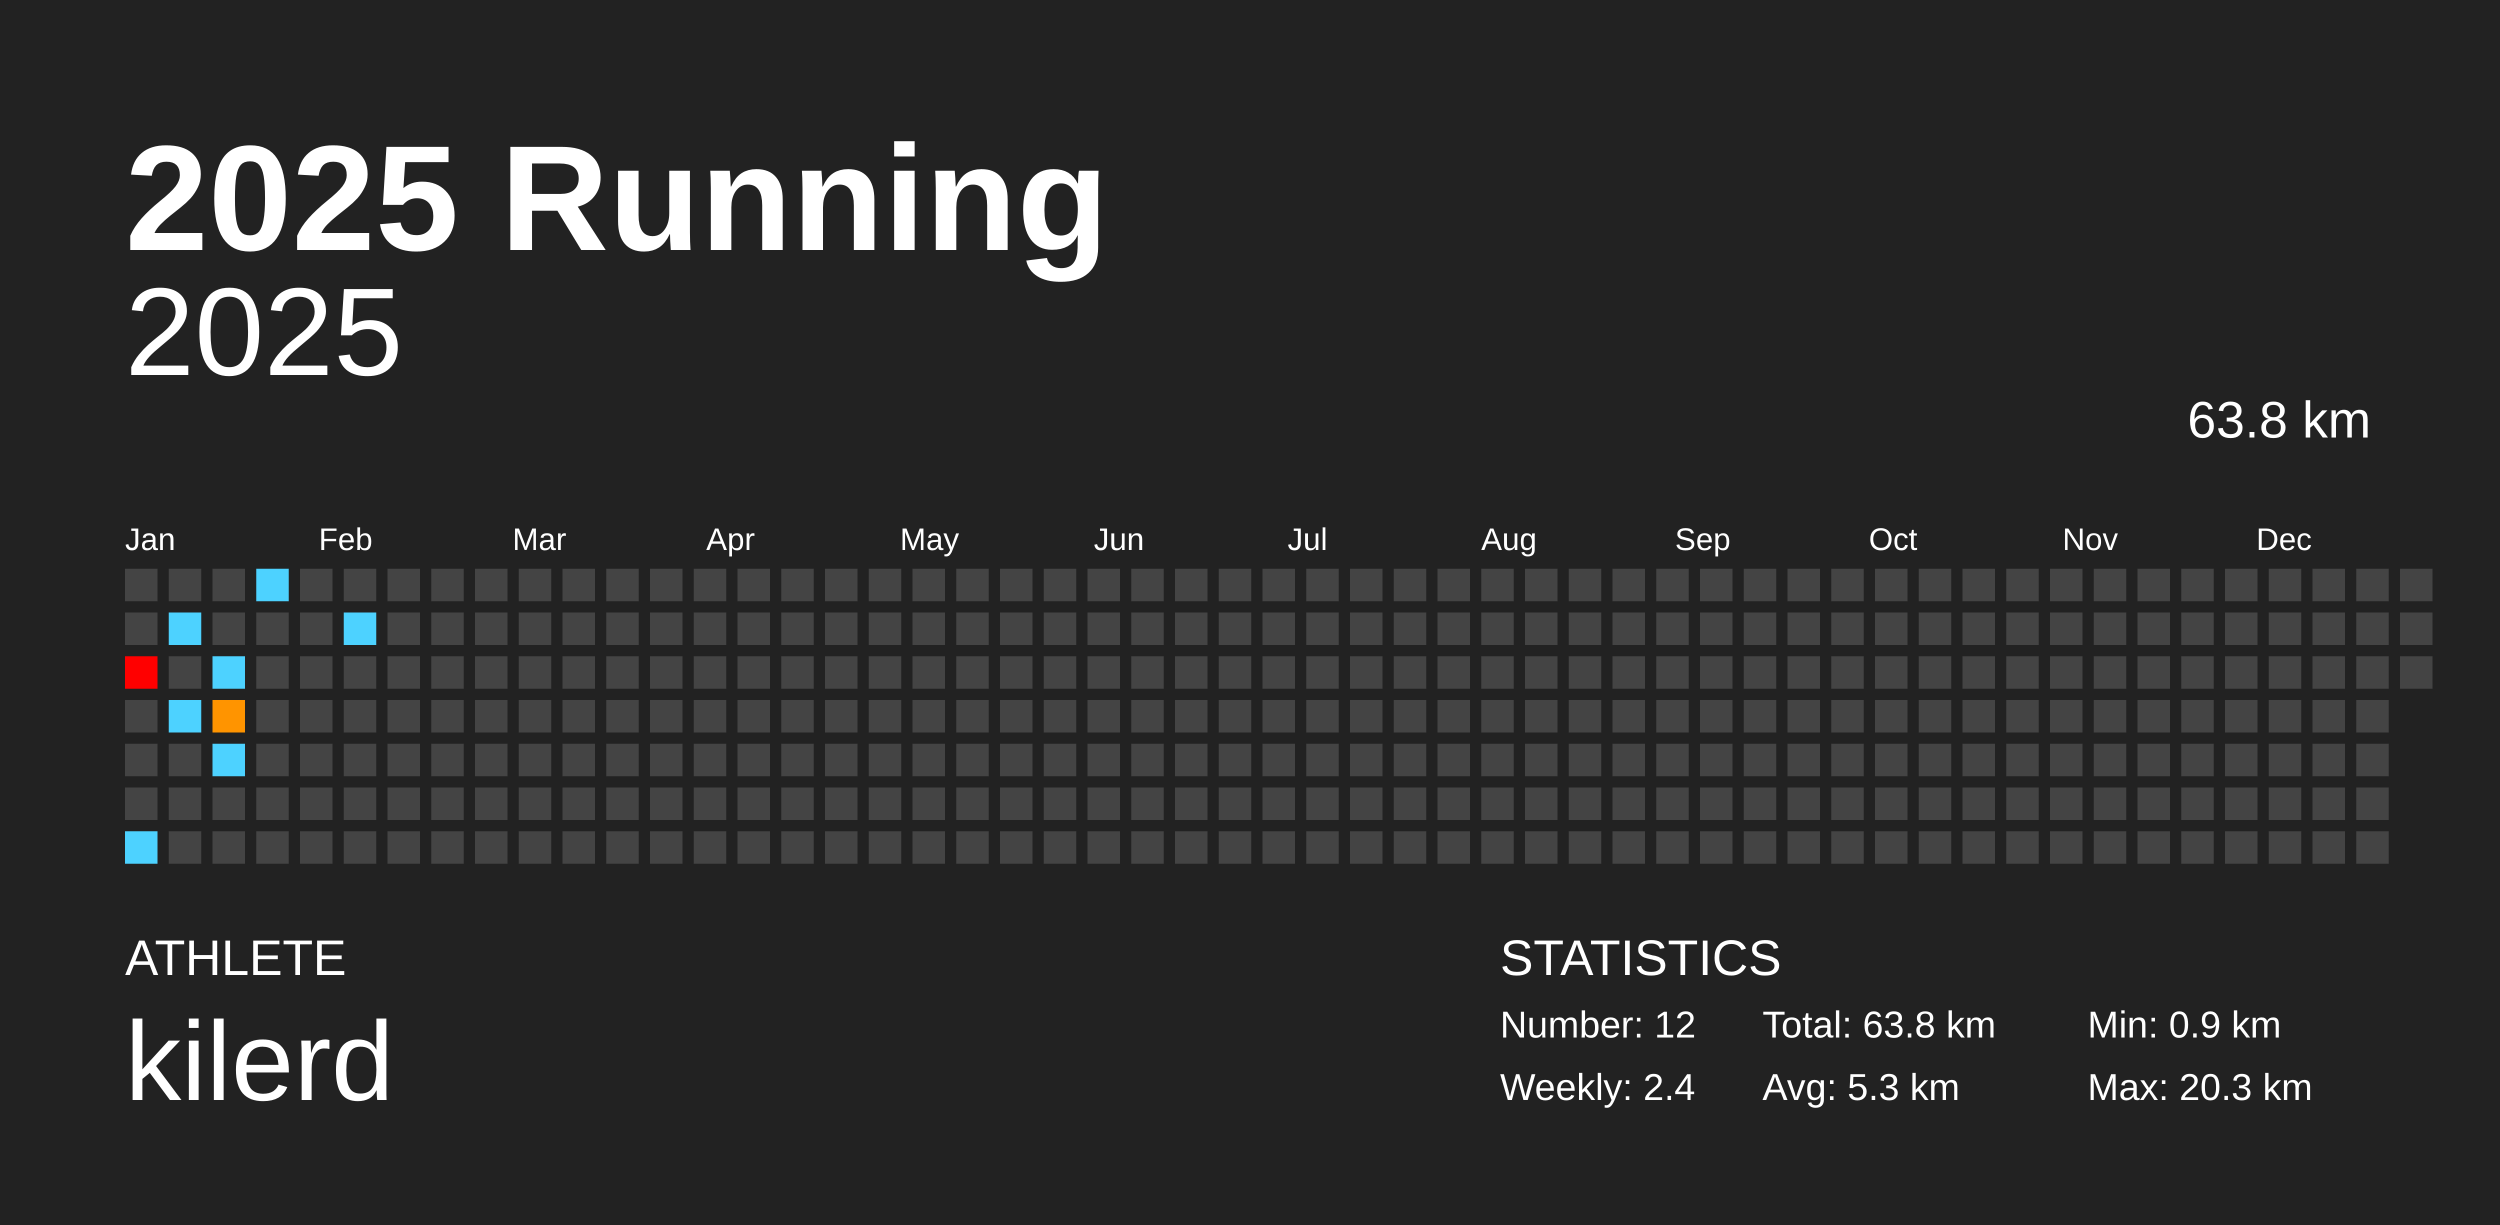
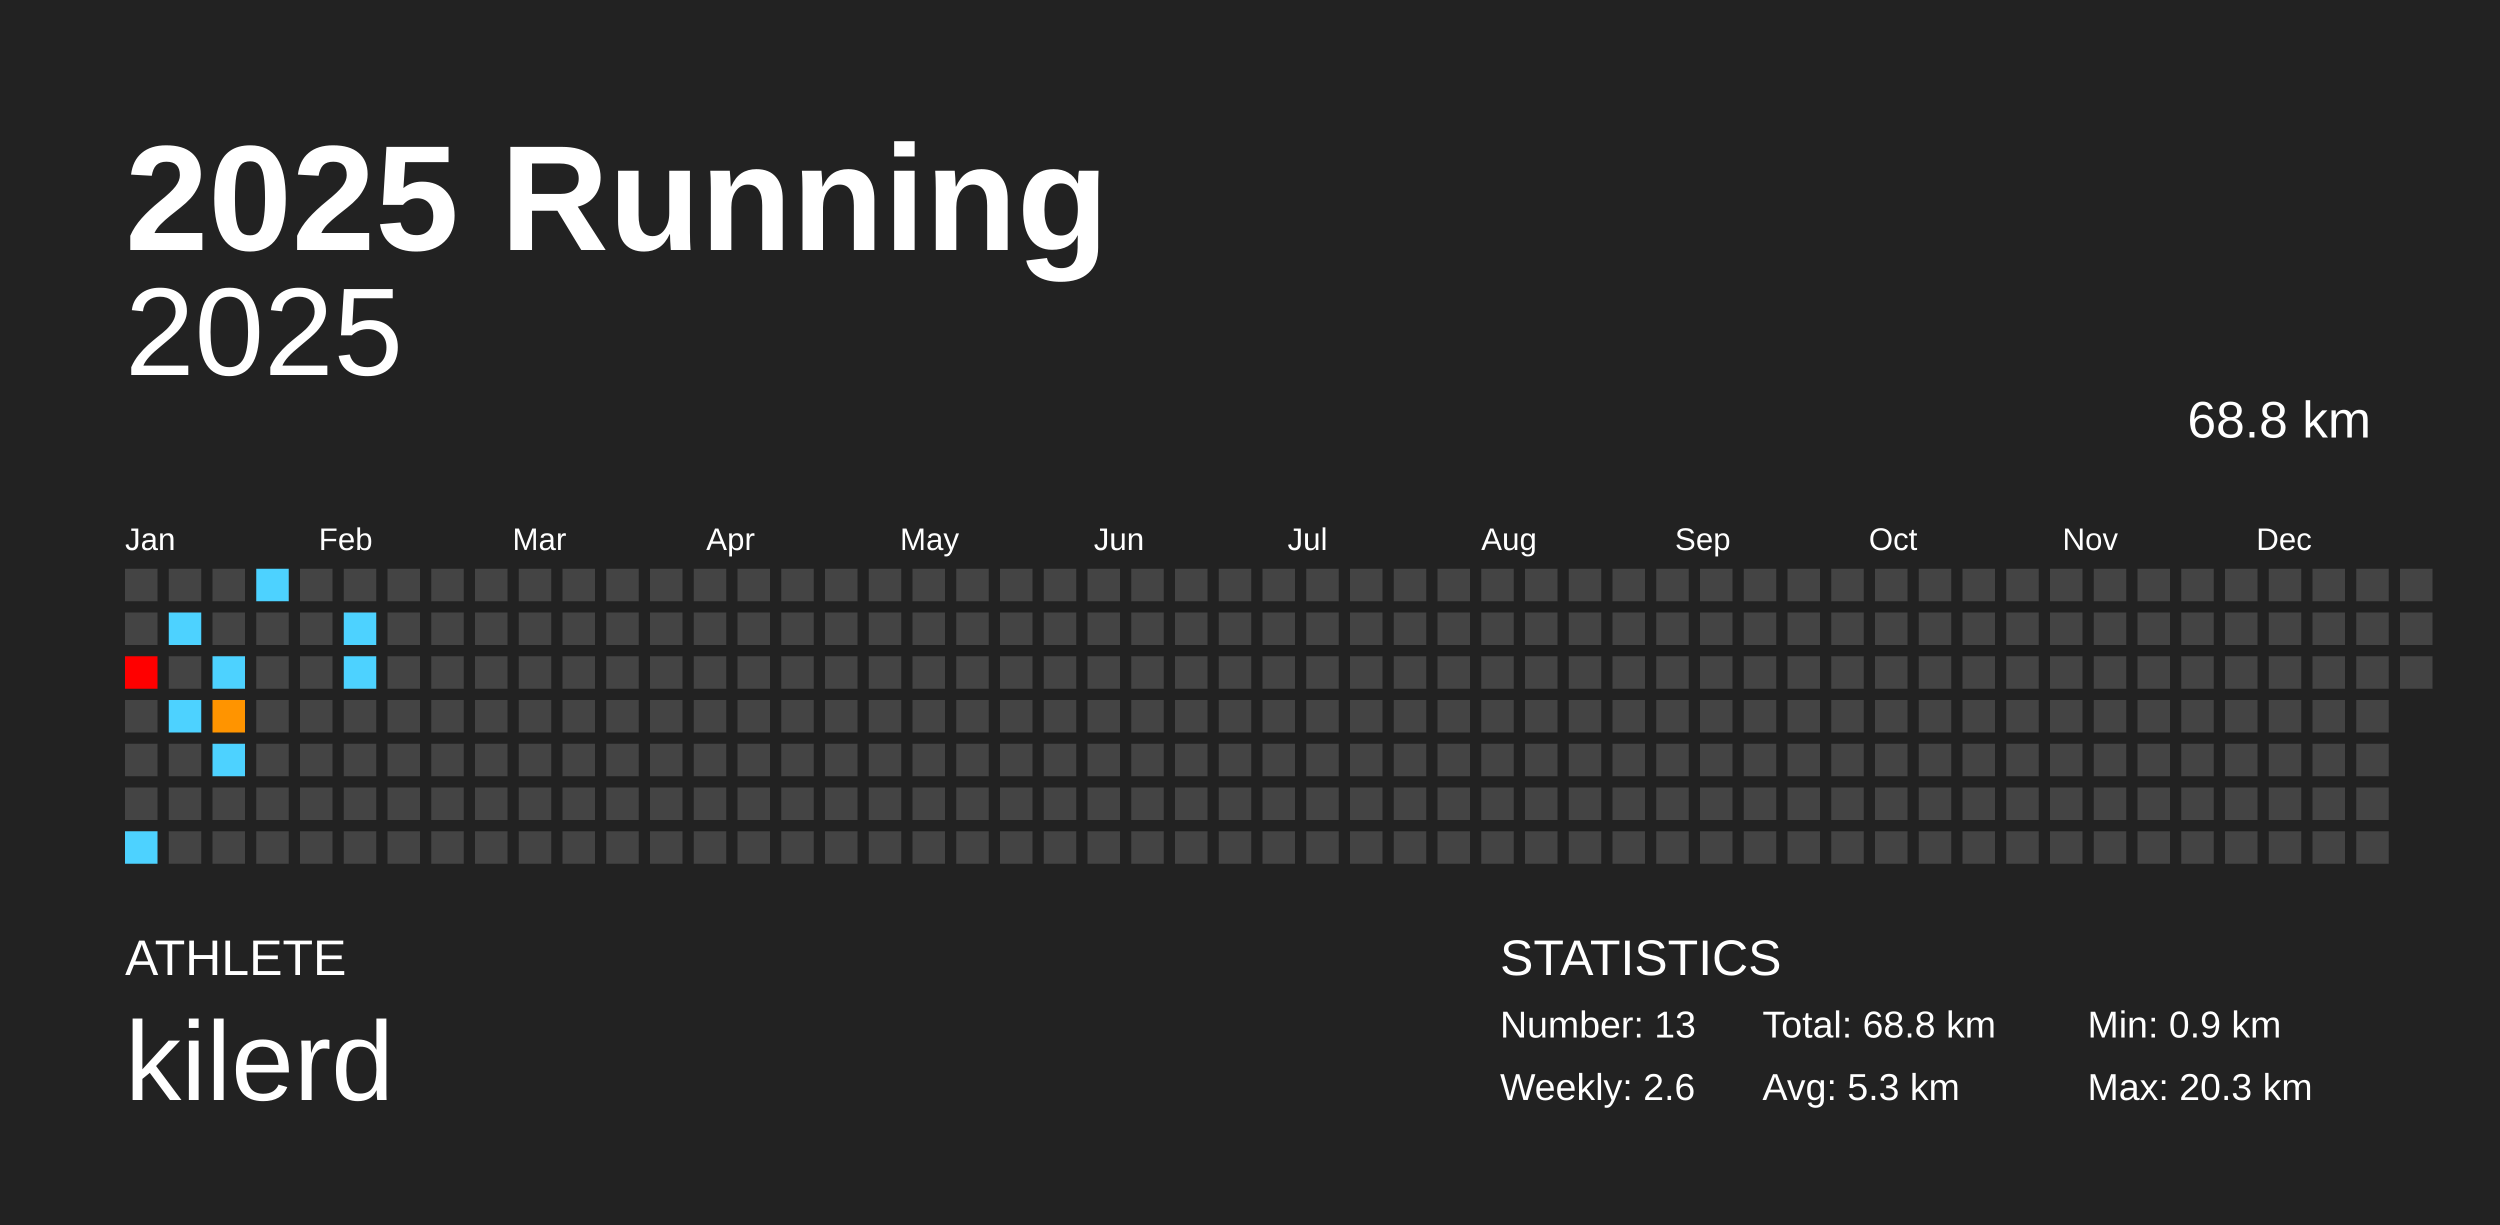
<svg xmlns="http://www.w3.org/2000/svg" baseProfile="full" height="98mm" version="1.1" viewBox="0,0,200,98" width="200mm">
  <defs />
  <rect fill="#222222" height="98" width="200" x="0" y="0" />
  <text fill="#FFFFFF" style="font-size:12px; font-family:Arial; font-weight:bold;" x="10" y="20">2025 Running</text>
  <text fill="#FFFFFF" style="font-size:4px; font-family:Arial" x="10" y="78">ATHLETE</text>
  <text fill="#FFFFFF" style="font-size:9px; font-family:Arial" x="10" y="88">kilerd</text>
  <text fill="#FFFFFF" style="font-size:4px; font-family:Arial" x="120" y="78">STATISTICS</text>
-   <text fill="#FFFFFF" style="font-size:3px; font-family:Arial" x="120" y="83">Number: 12</text>
-   <text fill="#FFFFFF" style="font-size:3px; font-family:Arial" x="120" y="88">Weekly: 2.4</text>
-   <text fill="#FFFFFF" style="font-size:3px; font-family:Arial" x="141" y="83">Total: 63.8 km</text>
+   <text fill="#FFFFFF" style="font-size:3px; font-family:Arial" x="120" y="83">Number: 13</text>
+   <text fill="#FFFFFF" style="font-size:3px; font-family:Arial" x="120" y="88">Weekly: 2.6</text>
+   <text fill="#FFFFFF" style="font-size:3px; font-family:Arial" x="141" y="83">Total: 68.8 km</text>
  <text fill="#FFFFFF" style="font-size:3px; font-family:Arial" x="141" y="88">Avg: 5.3 km</text>
  <text fill="#FFFFFF" style="font-size:3px; font-family:Arial" x="167" y="83">Min: 0.9 km</text>
  <text fill="#FFFFFF" style="font-size:3px; font-family:Arial" x="167" y="88">Max: 20.3 km</text>
  <text alignment-baseline="hanging" fill="#FFFFFF" style="font-size:10.0px; font-family:Arial;" x="10" y="30">2025</text>
-   <text alignment-baseline="hanging" fill="#FFFFFF" style="font-size:4.125px; font-family:Arial;" x="175" y="35">63.8 km</text>
+   <text alignment-baseline="hanging" fill="#FFFFFF" style="font-size:4.125px; font-family:Arial;" x="175" y="35">68.8 km</text>
  <text fill="#FFFFFF" style="font-size:2.5px; font-family:Arial" x="10.0" y="44">Jan</text>
  <text fill="#FFFFFF" style="font-size:2.5px; font-family:Arial" x="25.5" y="44">Feb</text>
  <text fill="#FFFFFF" style="font-size:2.5px; font-family:Arial" x="41.0" y="44">Mar</text>
  <text fill="#FFFFFF" style="font-size:2.5px; font-family:Arial" x="56.5" y="44">Apr</text>
  <text fill="#FFFFFF" style="font-size:2.5px; font-family:Arial" x="72.0" y="44">May</text>
  <text fill="#FFFFFF" style="font-size:2.5px; font-family:Arial" x="87.5" y="44">Jun</text>
  <text fill="#FFFFFF" style="font-size:2.5px; font-family:Arial" x="103.0" y="44">Jul</text>
  <text fill="#FFFFFF" style="font-size:2.5px; font-family:Arial" x="118.5" y="44">Aug</text>
  <text fill="#FFFFFF" style="font-size:2.5px; font-family:Arial" x="134.0" y="44">Sep</text>
  <text fill="#FFFFFF" style="font-size:2.5px; font-family:Arial" x="149.5" y="44">Oct</text>
  <text fill="#FFFFFF" style="font-size:2.5px; font-family:Arial" x="165.0" y="44">Nov</text>
  <text fill="#FFFFFF" style="font-size:2.5px; font-family:Arial" x="180.5" y="44">Dec</text>
  <rect fill="#444444" height="2.6" width="2.6" x="10.0" y="45.5" />
  <rect fill="#444444" height="2.6" width="2.6" x="10.0" y="49.0" />
  <rect fill="red" height="2.6" width="2.6" x="10.0" y="52.5" />
  <rect fill="#444444" height="2.6" width="2.6" x="10.0" y="56.0" />
  <rect fill="#444444" height="2.6" width="2.6" x="10.0" y="59.5" />
  <rect fill="#444444" height="2.6" width="2.6" x="10.0" y="63.0" />
  <rect fill="#4dd2ff" height="2.6" width="2.6" x="10.0" y="66.5" />
  <rect fill="#444444" height="2.6" width="2.6" x="13.5" y="45.5" />
  <rect fill="#4dd2ff" height="2.6" width="2.6" x="13.5" y="49.0" />
  <rect fill="#444444" height="2.6" width="2.6" x="13.5" y="52.5" />
  <rect fill="#4dd2ff" height="2.6" width="2.6" x="13.5" y="56.0" />
  <rect fill="#444444" height="2.6" width="2.6" x="13.5" y="59.5" />
  <rect fill="#444444" height="2.6" width="2.6" x="13.5" y="63.0" />
  <rect fill="#444444" height="2.6" width="2.6" x="13.5" y="66.5" />
  <rect fill="#444444" height="2.6" width="2.6" x="17.0" y="45.5" />
  <rect fill="#444444" height="2.6" width="2.6" x="17.0" y="49.0" />
  <rect fill="#4dd2ff" height="2.6" width="2.6" x="17.0" y="52.5" />
  <rect fill="#ff9400" height="2.6" width="2.6" x="17.0" y="56.0" />
  <rect fill="#4dd2ff" height="2.6" width="2.6" x="17.0" y="59.5" />
  <rect fill="#444444" height="2.6" width="2.6" x="17.0" y="63.0" />
  <rect fill="#444444" height="2.6" width="2.6" x="17.0" y="66.5" />
  <rect fill="#4dd2ff" height="2.6" width="2.6" x="20.5" y="45.5" />
  <rect fill="#444444" height="2.6" width="2.6" x="20.5" y="49.0" />
  <rect fill="#444444" height="2.6" width="2.6" x="20.5" y="52.5" />
  <rect fill="#444444" height="2.6" width="2.6" x="20.5" y="56.0" />
  <rect fill="#444444" height="2.6" width="2.6" x="20.5" y="59.5" />
  <rect fill="#444444" height="2.6" width="2.6" x="20.5" y="63.0" />
  <rect fill="#444444" height="2.6" width="2.6" x="20.5" y="66.5" />
  <rect fill="#444444" height="2.6" width="2.6" x="24.0" y="45.5" />
  <rect fill="#444444" height="2.6" width="2.6" x="24.0" y="49.0" />
  <rect fill="#444444" height="2.6" width="2.6" x="24.0" y="52.5" />
  <rect fill="#444444" height="2.6" width="2.6" x="24.0" y="56.0" />
  <rect fill="#444444" height="2.6" width="2.6" x="24.0" y="59.5" />
  <rect fill="#444444" height="2.6" width="2.6" x="24.0" y="63.0" />
  <rect fill="#444444" height="2.6" width="2.6" x="24.0" y="66.5" />
  <rect fill="#444444" height="2.6" width="2.6" x="27.5" y="45.5" />
  <rect fill="#4dd2ff" height="2.6" width="2.6" x="27.5" y="49.0" />
-   <rect fill="#444444" height="2.6" width="2.6" x="27.5" y="52.5" />
+   <rect fill="#4dd2ff" height="2.6" width="2.6" x="27.5" y="52.5" />
  <rect fill="#444444" height="2.6" width="2.6" x="27.5" y="56.0" />
  <rect fill="#444444" height="2.6" width="2.6" x="27.5" y="59.5" />
  <rect fill="#444444" height="2.6" width="2.6" x="27.5" y="63.0" />
  <rect fill="#444444" height="2.6" width="2.6" x="27.5" y="66.5" />
  <rect fill="#444444" height="2.6" width="2.6" x="31.0" y="45.5" />
  <rect fill="#444444" height="2.6" width="2.6" x="31.0" y="49.0" />
  <rect fill="#444444" height="2.6" width="2.6" x="31.0" y="52.5" />
  <rect fill="#444444" height="2.6" width="2.6" x="31.0" y="56.0" />
  <rect fill="#444444" height="2.6" width="2.6" x="31.0" y="59.5" />
  <rect fill="#444444" height="2.6" width="2.6" x="31.0" y="63.0" />
  <rect fill="#444444" height="2.6" width="2.6" x="31.0" y="66.5" />
  <rect fill="#444444" height="2.6" width="2.6" x="34.5" y="45.5" />
  <rect fill="#444444" height="2.6" width="2.6" x="34.5" y="49.0" />
  <rect fill="#444444" height="2.6" width="2.6" x="34.5" y="52.5" />
  <rect fill="#444444" height="2.6" width="2.6" x="34.5" y="56.0" />
  <rect fill="#444444" height="2.6" width="2.6" x="34.5" y="59.5" />
  <rect fill="#444444" height="2.6" width="2.6" x="34.5" y="63.0" />
  <rect fill="#444444" height="2.6" width="2.6" x="34.5" y="66.5" />
  <rect fill="#444444" height="2.6" width="2.6" x="38.0" y="45.5" />
  <rect fill="#444444" height="2.6" width="2.6" x="38.0" y="49.0" />
  <rect fill="#444444" height="2.6" width="2.6" x="38.0" y="52.5" />
  <rect fill="#444444" height="2.6" width="2.6" x="38.0" y="56.0" />
  <rect fill="#444444" height="2.6" width="2.6" x="38.0" y="59.5" />
  <rect fill="#444444" height="2.6" width="2.6" x="38.0" y="63.0" />
  <rect fill="#444444" height="2.6" width="2.6" x="38.0" y="66.5" />
  <rect fill="#444444" height="2.6" width="2.6" x="41.5" y="45.5" />
  <rect fill="#444444" height="2.6" width="2.6" x="41.5" y="49.0" />
  <rect fill="#444444" height="2.6" width="2.6" x="41.5" y="52.5" />
  <rect fill="#444444" height="2.6" width="2.6" x="41.5" y="56.0" />
  <rect fill="#444444" height="2.6" width="2.6" x="41.5" y="59.5" />
  <rect fill="#444444" height="2.6" width="2.6" x="41.5" y="63.0" />
  <rect fill="#444444" height="2.6" width="2.6" x="41.5" y="66.5" />
  <rect fill="#444444" height="2.6" width="2.6" x="45.0" y="45.5" />
  <rect fill="#444444" height="2.6" width="2.6" x="45.0" y="49.0" />
  <rect fill="#444444" height="2.6" width="2.6" x="45.0" y="52.5" />
  <rect fill="#444444" height="2.6" width="2.6" x="45.0" y="56.0" />
  <rect fill="#444444" height="2.6" width="2.6" x="45.0" y="59.5" />
  <rect fill="#444444" height="2.6" width="2.6" x="45.0" y="63.0" />
  <rect fill="#444444" height="2.6" width="2.6" x="45.0" y="66.5" />
  <rect fill="#444444" height="2.6" width="2.6" x="48.5" y="45.5" />
  <rect fill="#444444" height="2.6" width="2.6" x="48.5" y="49.0" />
  <rect fill="#444444" height="2.6" width="2.6" x="48.5" y="52.5" />
  <rect fill="#444444" height="2.6" width="2.6" x="48.5" y="56.0" />
  <rect fill="#444444" height="2.6" width="2.6" x="48.5" y="59.5" />
  <rect fill="#444444" height="2.6" width="2.6" x="48.5" y="63.0" />
  <rect fill="#444444" height="2.6" width="2.6" x="48.5" y="66.5" />
  <rect fill="#444444" height="2.6" width="2.6" x="52.0" y="45.5" />
  <rect fill="#444444" height="2.6" width="2.6" x="52.0" y="49.0" />
  <rect fill="#444444" height="2.6" width="2.6" x="52.0" y="52.5" />
  <rect fill="#444444" height="2.6" width="2.6" x="52.0" y="56.0" />
  <rect fill="#444444" height="2.6" width="2.6" x="52.0" y="59.5" />
  <rect fill="#444444" height="2.6" width="2.6" x="52.0" y="63.0" />
  <rect fill="#444444" height="2.6" width="2.6" x="52.0" y="66.5" />
  <rect fill="#444444" height="2.6" width="2.6" x="55.5" y="45.5" />
  <rect fill="#444444" height="2.6" width="2.6" x="55.5" y="49.0" />
  <rect fill="#444444" height="2.6" width="2.6" x="55.5" y="52.5" />
  <rect fill="#444444" height="2.6" width="2.6" x="55.5" y="56.0" />
  <rect fill="#444444" height="2.6" width="2.6" x="55.5" y="59.5" />
  <rect fill="#444444" height="2.6" width="2.6" x="55.5" y="63.0" />
  <rect fill="#444444" height="2.6" width="2.6" x="55.5" y="66.5" />
  <rect fill="#444444" height="2.6" width="2.6" x="59.0" y="45.5" />
  <rect fill="#444444" height="2.6" width="2.6" x="59.0" y="49.0" />
  <rect fill="#444444" height="2.6" width="2.6" x="59.0" y="52.5" />
  <rect fill="#444444" height="2.6" width="2.6" x="59.0" y="56.0" />
  <rect fill="#444444" height="2.6" width="2.6" x="59.0" y="59.5" />
  <rect fill="#444444" height="2.6" width="2.6" x="59.0" y="63.0" />
  <rect fill="#444444" height="2.6" width="2.6" x="59.0" y="66.5" />
  <rect fill="#444444" height="2.6" width="2.6" x="62.5" y="45.5" />
  <rect fill="#444444" height="2.6" width="2.6" x="62.5" y="49.0" />
  <rect fill="#444444" height="2.6" width="2.6" x="62.5" y="52.5" />
  <rect fill="#444444" height="2.6" width="2.6" x="62.5" y="56.0" />
  <rect fill="#444444" height="2.6" width="2.6" x="62.5" y="59.5" />
  <rect fill="#444444" height="2.6" width="2.6" x="62.5" y="63.0" />
  <rect fill="#444444" height="2.6" width="2.6" x="62.5" y="66.5" />
  <rect fill="#444444" height="2.6" width="2.6" x="66.0" y="45.5" />
  <rect fill="#444444" height="2.6" width="2.6" x="66.0" y="49.0" />
  <rect fill="#444444" height="2.6" width="2.6" x="66.0" y="52.5" />
  <rect fill="#444444" height="2.6" width="2.6" x="66.0" y="56.0" />
  <rect fill="#444444" height="2.6" width="2.6" x="66.0" y="59.5" />
  <rect fill="#444444" height="2.6" width="2.6" x="66.0" y="63.0" />
  <rect fill="#444444" height="2.6" width="2.6" x="66.0" y="66.5" />
  <rect fill="#444444" height="2.6" width="2.6" x="69.5" y="45.5" />
  <rect fill="#444444" height="2.6" width="2.6" x="69.5" y="49.0" />
  <rect fill="#444444" height="2.6" width="2.6" x="69.5" y="52.5" />
  <rect fill="#444444" height="2.6" width="2.6" x="69.5" y="56.0" />
  <rect fill="#444444" height="2.6" width="2.6" x="69.5" y="59.5" />
  <rect fill="#444444" height="2.6" width="2.6" x="69.5" y="63.0" />
  <rect fill="#444444" height="2.6" width="2.6" x="69.5" y="66.5" />
  <rect fill="#444444" height="2.6" width="2.6" x="73.0" y="45.5" />
  <rect fill="#444444" height="2.6" width="2.6" x="73.0" y="49.0" />
  <rect fill="#444444" height="2.6" width="2.6" x="73.0" y="52.5" />
  <rect fill="#444444" height="2.6" width="2.6" x="73.0" y="56.0" />
  <rect fill="#444444" height="2.6" width="2.6" x="73.0" y="59.5" />
  <rect fill="#444444" height="2.6" width="2.6" x="73.0" y="63.0" />
  <rect fill="#444444" height="2.6" width="2.6" x="73.0" y="66.5" />
  <rect fill="#444444" height="2.6" width="2.6" x="76.5" y="45.5" />
  <rect fill="#444444" height="2.6" width="2.6" x="76.5" y="49.0" />
  <rect fill="#444444" height="2.6" width="2.6" x="76.5" y="52.5" />
  <rect fill="#444444" height="2.6" width="2.6" x="76.5" y="56.0" />
  <rect fill="#444444" height="2.6" width="2.6" x="76.5" y="59.5" />
  <rect fill="#444444" height="2.6" width="2.6" x="76.5" y="63.0" />
  <rect fill="#444444" height="2.6" width="2.6" x="76.5" y="66.5" />
  <rect fill="#444444" height="2.6" width="2.6" x="80.0" y="45.5" />
  <rect fill="#444444" height="2.6" width="2.6" x="80.0" y="49.0" />
  <rect fill="#444444" height="2.6" width="2.6" x="80.0" y="52.5" />
  <rect fill="#444444" height="2.6" width="2.6" x="80.0" y="56.0" />
  <rect fill="#444444" height="2.6" width="2.6" x="80.0" y="59.5" />
  <rect fill="#444444" height="2.6" width="2.6" x="80.0" y="63.0" />
  <rect fill="#444444" height="2.6" width="2.6" x="80.0" y="66.5" />
  <rect fill="#444444" height="2.6" width="2.6" x="83.5" y="45.5" />
  <rect fill="#444444" height="2.6" width="2.6" x="83.5" y="49.0" />
  <rect fill="#444444" height="2.6" width="2.6" x="83.5" y="52.5" />
  <rect fill="#444444" height="2.6" width="2.6" x="83.5" y="56.0" />
  <rect fill="#444444" height="2.6" width="2.6" x="83.5" y="59.5" />
  <rect fill="#444444" height="2.6" width="2.6" x="83.5" y="63.0" />
  <rect fill="#444444" height="2.6" width="2.6" x="83.5" y="66.5" />
  <rect fill="#444444" height="2.6" width="2.6" x="87.0" y="45.5" />
  <rect fill="#444444" height="2.6" width="2.6" x="87.0" y="49.0" />
  <rect fill="#444444" height="2.6" width="2.6" x="87.0" y="52.5" />
  <rect fill="#444444" height="2.6" width="2.6" x="87.0" y="56.0" />
  <rect fill="#444444" height="2.6" width="2.6" x="87.0" y="59.5" />
  <rect fill="#444444" height="2.6" width="2.6" x="87.0" y="63.0" />
  <rect fill="#444444" height="2.6" width="2.6" x="87.0" y="66.5" />
  <rect fill="#444444" height="2.6" width="2.6" x="90.5" y="45.5" />
  <rect fill="#444444" height="2.6" width="2.6" x="90.5" y="49.0" />
  <rect fill="#444444" height="2.6" width="2.6" x="90.5" y="52.5" />
  <rect fill="#444444" height="2.6" width="2.6" x="90.5" y="56.0" />
  <rect fill="#444444" height="2.6" width="2.6" x="90.5" y="59.5" />
  <rect fill="#444444" height="2.6" width="2.6" x="90.5" y="63.0" />
  <rect fill="#444444" height="2.6" width="2.6" x="90.5" y="66.5" />
  <rect fill="#444444" height="2.6" width="2.6" x="94.0" y="45.5" />
  <rect fill="#444444" height="2.6" width="2.6" x="94.0" y="49.0" />
  <rect fill="#444444" height="2.6" width="2.6" x="94.0" y="52.5" />
  <rect fill="#444444" height="2.6" width="2.6" x="94.0" y="56.0" />
  <rect fill="#444444" height="2.6" width="2.6" x="94.0" y="59.5" />
  <rect fill="#444444" height="2.6" width="2.6" x="94.0" y="63.0" />
  <rect fill="#444444" height="2.6" width="2.6" x="94.0" y="66.5" />
  <rect fill="#444444" height="2.6" width="2.6" x="97.5" y="45.5" />
  <rect fill="#444444" height="2.6" width="2.6" x="97.5" y="49.0" />
  <rect fill="#444444" height="2.6" width="2.6" x="97.5" y="52.5" />
  <rect fill="#444444" height="2.6" width="2.6" x="97.5" y="56.0" />
  <rect fill="#444444" height="2.6" width="2.6" x="97.5" y="59.5" />
  <rect fill="#444444" height="2.6" width="2.6" x="97.5" y="63.0" />
  <rect fill="#444444" height="2.6" width="2.6" x="97.5" y="66.5" />
  <rect fill="#444444" height="2.6" width="2.6" x="101.0" y="45.5" />
  <rect fill="#444444" height="2.6" width="2.6" x="101.0" y="49.0" />
  <rect fill="#444444" height="2.6" width="2.6" x="101.0" y="52.5" />
  <rect fill="#444444" height="2.6" width="2.6" x="101.0" y="56.0" />
  <rect fill="#444444" height="2.6" width="2.6" x="101.0" y="59.5" />
  <rect fill="#444444" height="2.6" width="2.6" x="101.0" y="63.0" />
  <rect fill="#444444" height="2.6" width="2.6" x="101.0" y="66.5" />
  <rect fill="#444444" height="2.6" width="2.6" x="104.5" y="45.5" />
  <rect fill="#444444" height="2.6" width="2.6" x="104.5" y="49.0" />
  <rect fill="#444444" height="2.6" width="2.6" x="104.5" y="52.5" />
  <rect fill="#444444" height="2.6" width="2.6" x="104.5" y="56.0" />
  <rect fill="#444444" height="2.6" width="2.6" x="104.5" y="59.5" />
  <rect fill="#444444" height="2.6" width="2.6" x="104.5" y="63.0" />
  <rect fill="#444444" height="2.6" width="2.6" x="104.5" y="66.5" />
  <rect fill="#444444" height="2.6" width="2.6" x="108.0" y="45.5" />
  <rect fill="#444444" height="2.6" width="2.6" x="108.0" y="49.0" />
  <rect fill="#444444" height="2.6" width="2.6" x="108.0" y="52.5" />
  <rect fill="#444444" height="2.6" width="2.6" x="108.0" y="56.0" />
  <rect fill="#444444" height="2.6" width="2.6" x="108.0" y="59.5" />
  <rect fill="#444444" height="2.6" width="2.6" x="108.0" y="63.0" />
  <rect fill="#444444" height="2.6" width="2.6" x="108.0" y="66.5" />
  <rect fill="#444444" height="2.6" width="2.6" x="111.5" y="45.5" />
  <rect fill="#444444" height="2.6" width="2.6" x="111.5" y="49.0" />
  <rect fill="#444444" height="2.6" width="2.6" x="111.5" y="52.5" />
  <rect fill="#444444" height="2.6" width="2.6" x="111.5" y="56.0" />
  <rect fill="#444444" height="2.6" width="2.6" x="111.5" y="59.5" />
  <rect fill="#444444" height="2.6" width="2.6" x="111.5" y="63.0" />
  <rect fill="#444444" height="2.6" width="2.6" x="111.5" y="66.5" />
  <rect fill="#444444" height="2.6" width="2.6" x="115.0" y="45.5" />
  <rect fill="#444444" height="2.6" width="2.6" x="115.0" y="49.0" />
  <rect fill="#444444" height="2.6" width="2.6" x="115.0" y="52.5" />
  <rect fill="#444444" height="2.6" width="2.6" x="115.0" y="56.0" />
  <rect fill="#444444" height="2.6" width="2.6" x="115.0" y="59.5" />
  <rect fill="#444444" height="2.6" width="2.6" x="115.0" y="63.0" />
  <rect fill="#444444" height="2.6" width="2.6" x="115.0" y="66.5" />
  <rect fill="#444444" height="2.6" width="2.6" x="118.5" y="45.5" />
  <rect fill="#444444" height="2.6" width="2.6" x="118.5" y="49.0" />
  <rect fill="#444444" height="2.6" width="2.6" x="118.5" y="52.5" />
  <rect fill="#444444" height="2.6" width="2.6" x="118.5" y="56.0" />
  <rect fill="#444444" height="2.6" width="2.6" x="118.5" y="59.5" />
  <rect fill="#444444" height="2.6" width="2.6" x="118.5" y="63.0" />
  <rect fill="#444444" height="2.6" width="2.6" x="118.5" y="66.5" />
  <rect fill="#444444" height="2.6" width="2.6" x="122.0" y="45.5" />
  <rect fill="#444444" height="2.6" width="2.6" x="122.0" y="49.0" />
  <rect fill="#444444" height="2.6" width="2.6" x="122.0" y="52.5" />
  <rect fill="#444444" height="2.6" width="2.6" x="122.0" y="56.0" />
  <rect fill="#444444" height="2.6" width="2.6" x="122.0" y="59.5" />
  <rect fill="#444444" height="2.6" width="2.6" x="122.0" y="63.0" />
  <rect fill="#444444" height="2.6" width="2.6" x="122.0" y="66.5" />
  <rect fill="#444444" height="2.6" width="2.6" x="125.5" y="45.5" />
  <rect fill="#444444" height="2.6" width="2.6" x="125.5" y="49.0" />
  <rect fill="#444444" height="2.6" width="2.6" x="125.5" y="52.5" />
  <rect fill="#444444" height="2.6" width="2.6" x="125.5" y="56.0" />
  <rect fill="#444444" height="2.6" width="2.6" x="125.5" y="59.5" />
  <rect fill="#444444" height="2.6" width="2.6" x="125.5" y="63.0" />
  <rect fill="#444444" height="2.6" width="2.6" x="125.5" y="66.5" />
  <rect fill="#444444" height="2.6" width="2.6" x="129.0" y="45.5" />
  <rect fill="#444444" height="2.6" width="2.6" x="129.0" y="49.0" />
  <rect fill="#444444" height="2.6" width="2.6" x="129.0" y="52.5" />
  <rect fill="#444444" height="2.6" width="2.6" x="129.0" y="56.0" />
  <rect fill="#444444" height="2.6" width="2.6" x="129.0" y="59.5" />
  <rect fill="#444444" height="2.6" width="2.6" x="129.0" y="63.0" />
  <rect fill="#444444" height="2.6" width="2.6" x="129.0" y="66.5" />
  <rect fill="#444444" height="2.6" width="2.6" x="132.5" y="45.5" />
  <rect fill="#444444" height="2.6" width="2.6" x="132.5" y="49.0" />
  <rect fill="#444444" height="2.6" width="2.6" x="132.5" y="52.5" />
  <rect fill="#444444" height="2.6" width="2.6" x="132.5" y="56.0" />
  <rect fill="#444444" height="2.6" width="2.6" x="132.5" y="59.5" />
  <rect fill="#444444" height="2.6" width="2.6" x="132.5" y="63.0" />
  <rect fill="#444444" height="2.6" width="2.6" x="132.5" y="66.5" />
  <rect fill="#444444" height="2.6" width="2.6" x="136.0" y="45.5" />
  <rect fill="#444444" height="2.6" width="2.6" x="136.0" y="49.0" />
  <rect fill="#444444" height="2.6" width="2.6" x="136.0" y="52.5" />
  <rect fill="#444444" height="2.6" width="2.6" x="136.0" y="56.0" />
  <rect fill="#444444" height="2.6" width="2.6" x="136.0" y="59.5" />
  <rect fill="#444444" height="2.6" width="2.6" x="136.0" y="63.0" />
  <rect fill="#444444" height="2.6" width="2.6" x="136.0" y="66.5" />
  <rect fill="#444444" height="2.6" width="2.6" x="139.5" y="45.5" />
  <rect fill="#444444" height="2.6" width="2.6" x="139.5" y="49.0" />
  <rect fill="#444444" height="2.6" width="2.6" x="139.5" y="52.5" />
  <rect fill="#444444" height="2.6" width="2.6" x="139.5" y="56.0" />
  <rect fill="#444444" height="2.6" width="2.6" x="139.5" y="59.5" />
  <rect fill="#444444" height="2.6" width="2.6" x="139.5" y="63.0" />
  <rect fill="#444444" height="2.6" width="2.6" x="139.5" y="66.5" />
  <rect fill="#444444" height="2.6" width="2.6" x="143.0" y="45.5" />
  <rect fill="#444444" height="2.6" width="2.6" x="143.0" y="49.0" />
  <rect fill="#444444" height="2.6" width="2.6" x="143.0" y="52.5" />
  <rect fill="#444444" height="2.6" width="2.6" x="143.0" y="56.0" />
  <rect fill="#444444" height="2.6" width="2.6" x="143.0" y="59.5" />
  <rect fill="#444444" height="2.6" width="2.6" x="143.0" y="63.0" />
  <rect fill="#444444" height="2.6" width="2.6" x="143.0" y="66.5" />
  <rect fill="#444444" height="2.6" width="2.6" x="146.5" y="45.5" />
  <rect fill="#444444" height="2.6" width="2.6" x="146.5" y="49.0" />
  <rect fill="#444444" height="2.6" width="2.6" x="146.5" y="52.5" />
  <rect fill="#444444" height="2.6" width="2.6" x="146.5" y="56.0" />
  <rect fill="#444444" height="2.6" width="2.6" x="146.5" y="59.5" />
  <rect fill="#444444" height="2.6" width="2.6" x="146.5" y="63.0" />
  <rect fill="#444444" height="2.6" width="2.6" x="146.5" y="66.5" />
  <rect fill="#444444" height="2.6" width="2.6" x="150.0" y="45.5" />
  <rect fill="#444444" height="2.6" width="2.6" x="150.0" y="49.0" />
  <rect fill="#444444" height="2.6" width="2.6" x="150.0" y="52.5" />
  <rect fill="#444444" height="2.6" width="2.6" x="150.0" y="56.0" />
  <rect fill="#444444" height="2.6" width="2.6" x="150.0" y="59.5" />
  <rect fill="#444444" height="2.6" width="2.6" x="150.0" y="63.0" />
  <rect fill="#444444" height="2.6" width="2.6" x="150.0" y="66.5" />
  <rect fill="#444444" height="2.6" width="2.6" x="153.5" y="45.5" />
  <rect fill="#444444" height="2.6" width="2.6" x="153.5" y="49.0" />
  <rect fill="#444444" height="2.6" width="2.6" x="153.5" y="52.5" />
  <rect fill="#444444" height="2.6" width="2.6" x="153.5" y="56.0" />
  <rect fill="#444444" height="2.6" width="2.6" x="153.5" y="59.5" />
  <rect fill="#444444" height="2.6" width="2.6" x="153.5" y="63.0" />
  <rect fill="#444444" height="2.6" width="2.6" x="153.5" y="66.5" />
  <rect fill="#444444" height="2.6" width="2.6" x="157.0" y="45.5" />
  <rect fill="#444444" height="2.6" width="2.6" x="157.0" y="49.0" />
  <rect fill="#444444" height="2.6" width="2.6" x="157.0" y="52.5" />
  <rect fill="#444444" height="2.6" width="2.6" x="157.0" y="56.0" />
  <rect fill="#444444" height="2.6" width="2.6" x="157.0" y="59.5" />
  <rect fill="#444444" height="2.6" width="2.6" x="157.0" y="63.0" />
  <rect fill="#444444" height="2.6" width="2.6" x="157.0" y="66.5" />
  <rect fill="#444444" height="2.6" width="2.6" x="160.5" y="45.5" />
  <rect fill="#444444" height="2.6" width="2.6" x="160.5" y="49.0" />
  <rect fill="#444444" height="2.6" width="2.6" x="160.5" y="52.5" />
  <rect fill="#444444" height="2.6" width="2.6" x="160.5" y="56.0" />
  <rect fill="#444444" height="2.6" width="2.6" x="160.5" y="59.5" />
  <rect fill="#444444" height="2.6" width="2.6" x="160.5" y="63.0" />
  <rect fill="#444444" height="2.6" width="2.6" x="160.5" y="66.5" />
  <rect fill="#444444" height="2.6" width="2.6" x="164.0" y="45.5" />
  <rect fill="#444444" height="2.6" width="2.6" x="164.0" y="49.0" />
  <rect fill="#444444" height="2.6" width="2.6" x="164.0" y="52.5" />
  <rect fill="#444444" height="2.6" width="2.6" x="164.0" y="56.0" />
  <rect fill="#444444" height="2.6" width="2.6" x="164.0" y="59.5" />
  <rect fill="#444444" height="2.6" width="2.6" x="164.0" y="63.0" />
  <rect fill="#444444" height="2.6" width="2.6" x="164.0" y="66.5" />
  <rect fill="#444444" height="2.6" width="2.6" x="167.5" y="45.5" />
  <rect fill="#444444" height="2.6" width="2.6" x="167.5" y="49.0" />
  <rect fill="#444444" height="2.6" width="2.6" x="167.5" y="52.5" />
  <rect fill="#444444" height="2.6" width="2.6" x="167.5" y="56.0" />
  <rect fill="#444444" height="2.6" width="2.6" x="167.5" y="59.5" />
  <rect fill="#444444" height="2.6" width="2.6" x="167.5" y="63.0" />
  <rect fill="#444444" height="2.6" width="2.6" x="167.5" y="66.5" />
  <rect fill="#444444" height="2.6" width="2.6" x="171.0" y="45.5" />
  <rect fill="#444444" height="2.6" width="2.6" x="171.0" y="49.0" />
  <rect fill="#444444" height="2.6" width="2.6" x="171.0" y="52.5" />
  <rect fill="#444444" height="2.6" width="2.6" x="171.0" y="56.0" />
  <rect fill="#444444" height="2.6" width="2.6" x="171.0" y="59.5" />
  <rect fill="#444444" height="2.6" width="2.6" x="171.0" y="63.0" />
  <rect fill="#444444" height="2.6" width="2.6" x="171.0" y="66.5" />
  <rect fill="#444444" height="2.6" width="2.6" x="174.5" y="45.5" />
  <rect fill="#444444" height="2.6" width="2.6" x="174.5" y="49.0" />
  <rect fill="#444444" height="2.6" width="2.6" x="174.5" y="52.5" />
  <rect fill="#444444" height="2.6" width="2.6" x="174.5" y="56.0" />
  <rect fill="#444444" height="2.6" width="2.6" x="174.5" y="59.5" />
  <rect fill="#444444" height="2.6" width="2.6" x="174.5" y="63.0" />
  <rect fill="#444444" height="2.6" width="2.6" x="174.5" y="66.5" />
  <rect fill="#444444" height="2.6" width="2.6" x="178.0" y="45.5" />
  <rect fill="#444444" height="2.6" width="2.6" x="178.0" y="49.0" />
  <rect fill="#444444" height="2.6" width="2.6" x="178.0" y="52.5" />
  <rect fill="#444444" height="2.6" width="2.6" x="178.0" y="56.0" />
  <rect fill="#444444" height="2.6" width="2.6" x="178.0" y="59.5" />
  <rect fill="#444444" height="2.6" width="2.6" x="178.0" y="63.0" />
  <rect fill="#444444" height="2.6" width="2.6" x="178.0" y="66.5" />
  <rect fill="#444444" height="2.6" width="2.6" x="181.5" y="45.5" />
  <rect fill="#444444" height="2.6" width="2.6" x="181.5" y="49.0" />
  <rect fill="#444444" height="2.6" width="2.6" x="181.5" y="52.5" />
  <rect fill="#444444" height="2.6" width="2.6" x="181.5" y="56.0" />
  <rect fill="#444444" height="2.6" width="2.6" x="181.5" y="59.5" />
  <rect fill="#444444" height="2.6" width="2.6" x="181.5" y="63.0" />
  <rect fill="#444444" height="2.6" width="2.6" x="181.5" y="66.5" />
  <rect fill="#444444" height="2.6" width="2.6" x="185.0" y="45.5" />
  <rect fill="#444444" height="2.6" width="2.6" x="185.0" y="49.0" />
  <rect fill="#444444" height="2.6" width="2.6" x="185.0" y="52.5" />
  <rect fill="#444444" height="2.6" width="2.6" x="185.0" y="56.0" />
  <rect fill="#444444" height="2.6" width="2.6" x="185.0" y="59.5" />
  <rect fill="#444444" height="2.6" width="2.6" x="185.0" y="63.0" />
  <rect fill="#444444" height="2.6" width="2.6" x="185.0" y="66.5" />
  <rect fill="#444444" height="2.6" width="2.6" x="188.5" y="45.5" />
  <rect fill="#444444" height="2.6" width="2.6" x="188.5" y="49.0" />
  <rect fill="#444444" height="2.6" width="2.6" x="188.5" y="52.5" />
  <rect fill="#444444" height="2.6" width="2.6" x="188.5" y="56.0" />
  <rect fill="#444444" height="2.6" width="2.6" x="188.5" y="59.5" />
  <rect fill="#444444" height="2.6" width="2.6" x="188.5" y="63.0" />
  <rect fill="#444444" height="2.6" width="2.6" x="188.5" y="66.5" />
  <rect fill="#444444" height="2.6" width="2.6" x="192.0" y="45.5" />
  <rect fill="#444444" height="2.6" width="2.6" x="192.0" y="49.0" />
  <rect fill="#444444" height="2.6" width="2.6" x="192.0" y="52.5" />
</svg>
